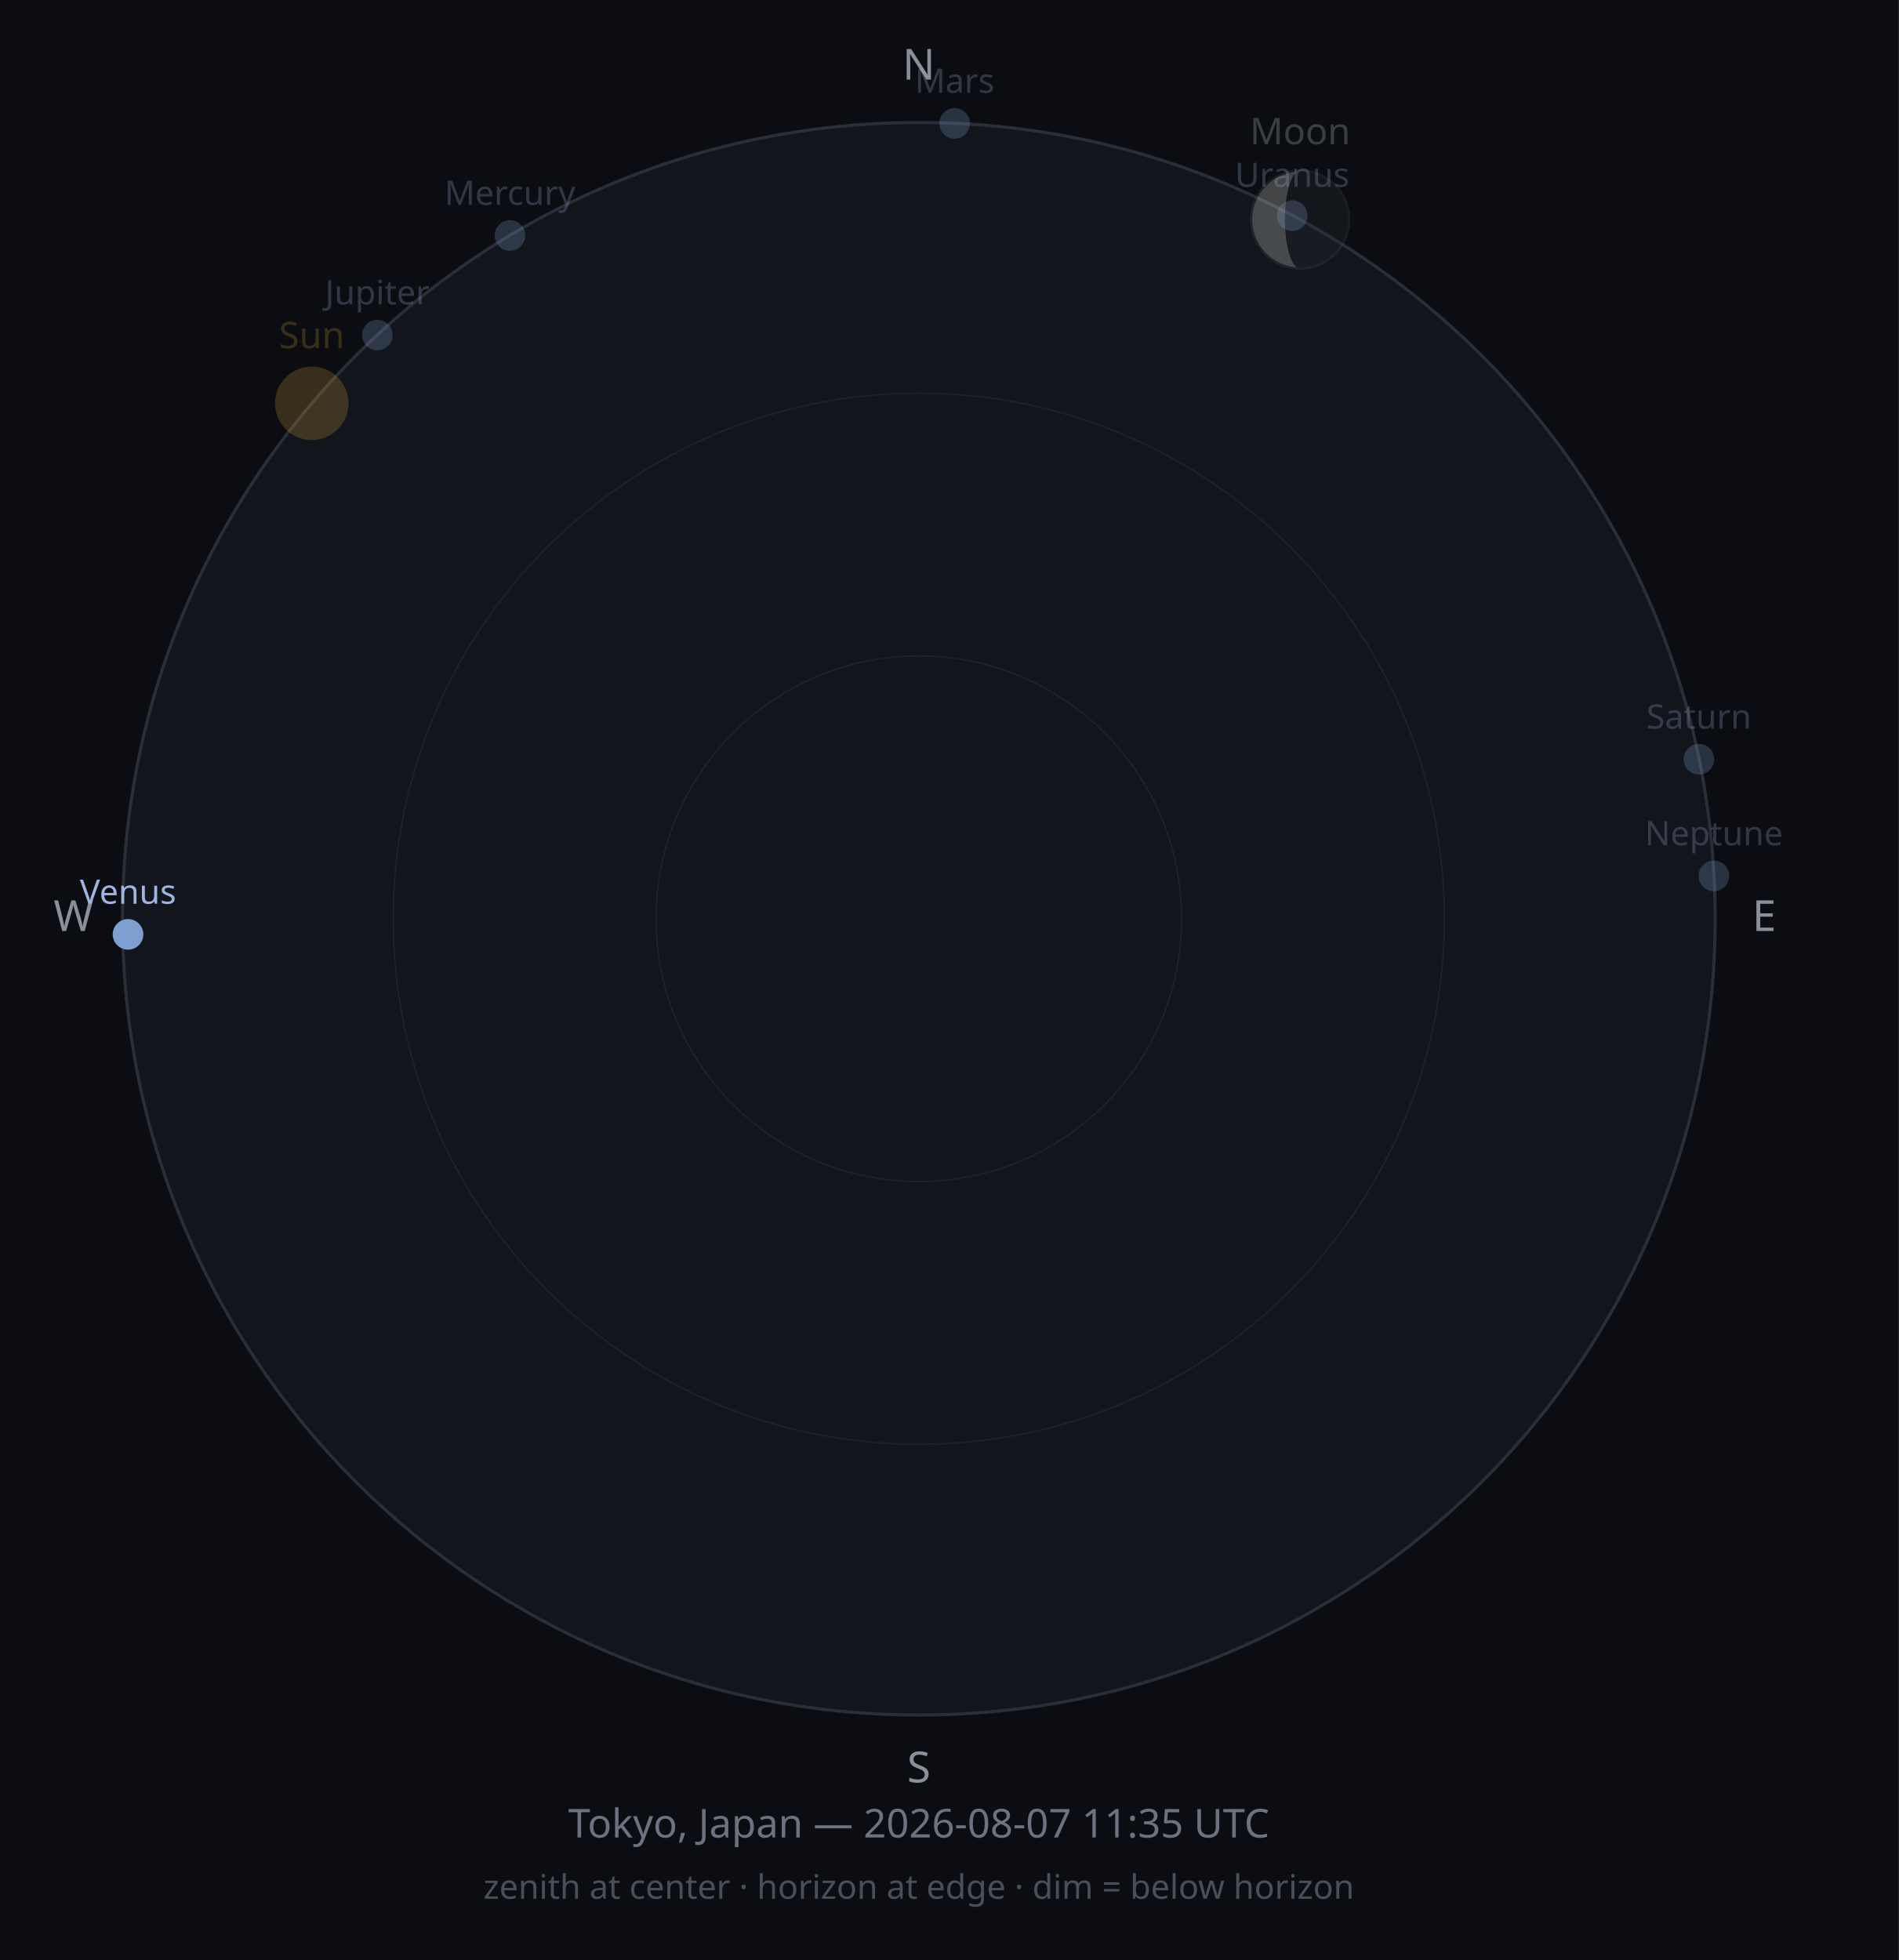
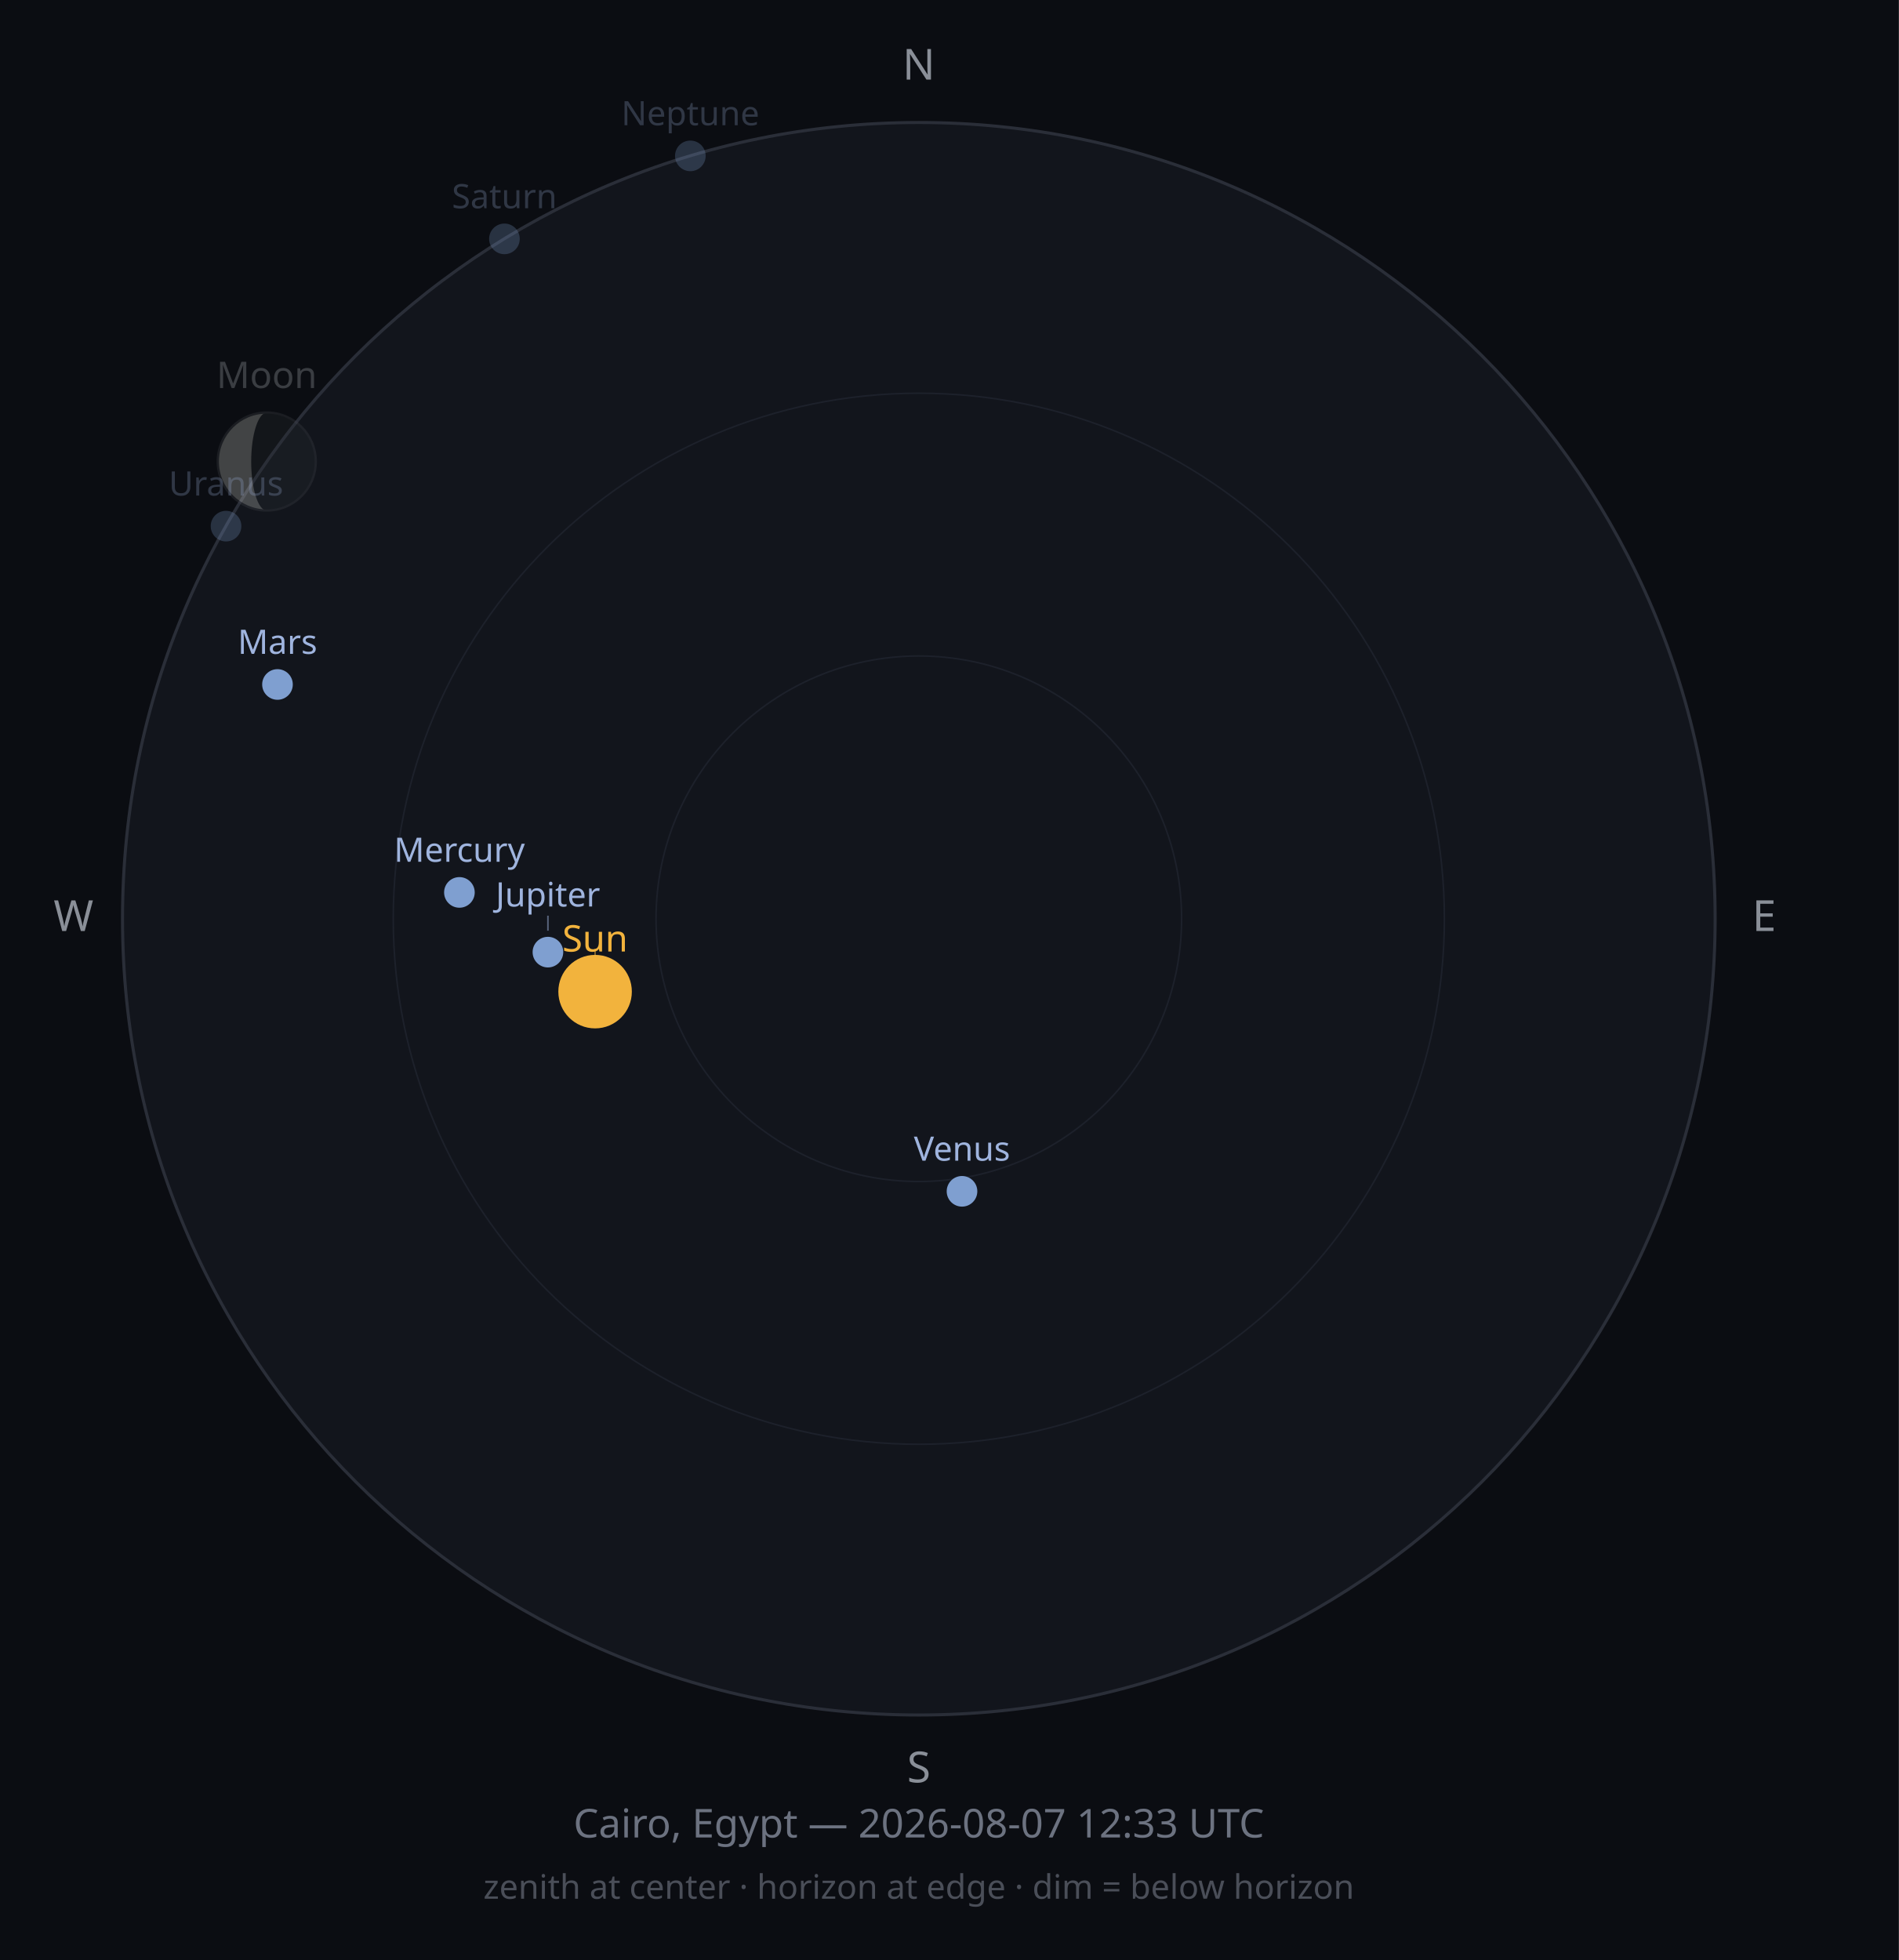
<svg xmlns="http://www.w3.org/2000/svg" width="620" height="640" viewBox="0 0 620 640">
  <rect width="620" height="640" fill="#0B0D12" />
  <circle cx="300" cy="300" r="260" fill="#12151C" stroke="#2A2E38" stroke-width="1" />
  <circle cx="300" cy="300" r="171.6" fill="none" stroke="#1D212B" stroke-width="0.5" />
  <circle cx="300" cy="300" r="85.8" fill="none" stroke="#1D212B" stroke-width="0.5" />
  <text x="300" y="26" font-size="14" fill="#8A8F98" text-anchor="middle" font-family="sans-serif">N</text>
  <text x="576" y="304" font-size="14" fill="#8A8F98" text-anchor="middle" font-family="sans-serif">E</text>
  <text x="300" y="582" font-size="14" fill="#8A8F98" text-anchor="middle" font-family="sans-serif">S</text>
  <text x="24" y="304" font-size="14" fill="#8A8F98" text-anchor="middle" font-family="sans-serif">W</text>
-   <circle cx="101.8" cy="131.7" r="12" fill="#F2B33D" opacity="0.2" />
-   <text x="101.8" y="113.7" font-size="12" fill="#F2B33D" opacity="0.2" text-anchor="middle" font-family="sans-serif">Sun</text>
+   <circle cx="194.3" cy="323.8" r="12" fill="#F2B33D" opacity="1" />
+   <line x1="194.3" y1="309.8" x2="194.3" y2="313.7" stroke="#F2B33D" stroke-width="0.5" opacity="0.50" />
+   <text x="194.3" y="310.7" font-size="12" fill="#F2B33D" opacity="1" text-anchor="middle" font-family="sans-serif">Sun</text>
  <g opacity="0.25">
-     <circle cx="424.5" cy="71.7" r="16" fill="#2B2E33" />
-     <path d="M424.487,55.739 A16,16 0 0,0 424.487,87.739 A4.957,16 0 0,1 424.487,55.739 Z" fill="#E8E6DE" />
-     <circle cx="424.5" cy="71.7" r="16" fill="none" stroke="#4A4D52" stroke-width="0.75" />
+     <circle cx="87.1" cy="150.7" r="16" fill="#2B2E33" />
+     <path d="M87.115,134.735 A16,16 0 0,0 87.115,166.735 A5.099,16 0 0,1 87.115,134.735 Z" fill="#E8E6DE" />
+     <circle cx="87.1" cy="150.7" r="16" fill="none" stroke="#4A4D52" stroke-width="0.75" />
  </g>
-   <text x="424.5" y="47.1" font-size="12" fill="#C9CDD3" opacity="0.25" text-anchor="middle" font-family="sans-serif">Moon</text>
-   <circle cx="166.5" cy="76.9" r="5" fill="#7F9FD0" opacity="0.25" />
-   <text x="166.5" y="66.9" font-size="11" fill="#9FB4DE" opacity="0.25" text-anchor="middle" font-family="sans-serif">Mercury</text>
-   <circle cx="41.8" cy="305.1" r="5" fill="#7F9FD0" opacity="1" />
-   <text x="41.8" y="295.1" font-size="11" fill="#9FB4DE" opacity="1" text-anchor="middle" font-family="sans-serif">Venus</text>
-   <circle cx="311.7" cy="40.3" r="5" fill="#7F9FD0" opacity="0.25" />
-   <text x="311.7" y="30.3" font-size="11" fill="#9FB4DE" opacity="0.25" text-anchor="middle" font-family="sans-serif">Mars</text>
-   <circle cx="123.2" cy="109.4" r="5" fill="#7F9FD0" opacity="0.25" />
-   <text x="123.2" y="99.4" font-size="11" fill="#9FB4DE" opacity="0.25" text-anchor="middle" font-family="sans-serif">Jupiter</text>
-   <circle cx="554.7" cy="247.9" r="5" fill="#7F9FD0" opacity="0.25" />
-   <text x="554.7" y="237.9" font-size="11" fill="#9FB4DE" opacity="0.25" text-anchor="middle" font-family="sans-serif">Saturn</text>
-   <circle cx="421.9" cy="70.4" r="5" fill="#7F9FD0" opacity="0.25" />
-   <text x="421.9" y="61.0" font-size="11" fill="#9FB4DE" opacity="0.25" text-anchor="middle" font-family="sans-serif">Uranus</text>
-   <circle cx="559.6" cy="286.0" r="5" fill="#7F9FD0" opacity="0.25" />
-   <text x="559.6" y="276.0" font-size="11" fill="#9FB4DE" opacity="0.25" text-anchor="middle" font-family="sans-serif">Neptune</text>
-   <text x="300" y="600" font-size="13" fill="#6C7280" text-anchor="middle" font-family="sans-serif">Tokyo, Japan — 2026-08-07 11:35 UTC</text>
+   <text x="87.1" y="126.7" font-size="12" fill="#C9CDD3" opacity="0.25" text-anchor="middle" font-family="sans-serif">Moon</text>
+   <circle cx="150.0" cy="291.4" r="5" fill="#7F9FD0" opacity="1" />
+   <text x="150.0" y="281.4" font-size="11" fill="#9FB4DE" opacity="1" text-anchor="middle" font-family="sans-serif">Mercury</text>
+   <circle cx="314.1" cy="389.0" r="5" fill="#7F9FD0" opacity="1" />
+   <text x="314.1" y="379.0" font-size="11" fill="#9FB4DE" opacity="1" text-anchor="middle" font-family="sans-serif">Venus</text>
+   <circle cx="90.6" cy="223.5" r="5" fill="#7F9FD0" opacity="1" />
+   <text x="90.6" y="213.5" font-size="11" fill="#9FB4DE" opacity="1" text-anchor="middle" font-family="sans-serif">Mars</text>
+   <circle cx="178.9" cy="310.9" r="5" fill="#7F9FD0" opacity="1" />
+   <line x1="178.9" y1="303.9" x2="178.9" y2="299.0" stroke="#9FB4DE" stroke-width="0.5" opacity="0.50" />
+   <text x="178.9" y="296.0" font-size="11" fill="#9FB4DE" opacity="1" text-anchor="middle" font-family="sans-serif">Jupiter</text>
+   <circle cx="164.7" cy="78.0" r="5" fill="#7F9FD0" opacity="0.25" />
+   <text x="164.7" y="68.0" font-size="11" fill="#9FB4DE" opacity="0.25" text-anchor="middle" font-family="sans-serif">Saturn</text>
+   <circle cx="73.8" cy="171.8" r="5" fill="#7F9FD0" opacity="0.25" />
+   <text x="73.8" y="161.8" font-size="11" fill="#9FB4DE" opacity="0.25" text-anchor="middle" font-family="sans-serif">Uranus</text>
+   <circle cx="225.4" cy="50.9" r="5" fill="#7F9FD0" opacity="0.25" />
+   <text x="225.4" y="40.9" font-size="11" fill="#9FB4DE" opacity="0.25" text-anchor="middle" font-family="sans-serif">Neptune</text>
+   <text x="300" y="600" font-size="13" fill="#6C7280" text-anchor="middle" font-family="sans-serif">Cairo, Egypt — 2026-08-07 12:33 UTC</text>
  <text x="300" y="620" font-size="11" fill="#4A4E58" text-anchor="middle" font-family="sans-serif">zenith at center · horizon at edge · dim = below horizon</text>
</svg>
